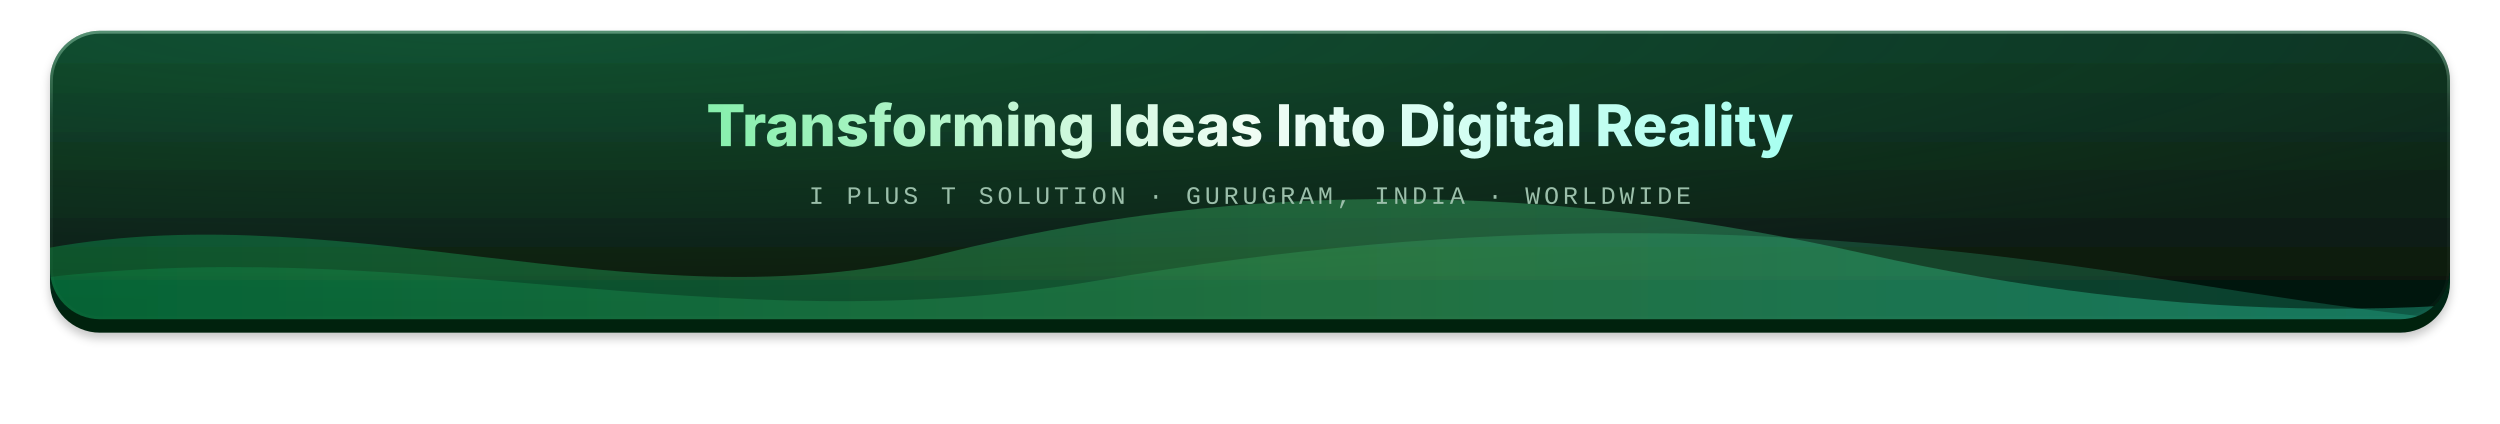
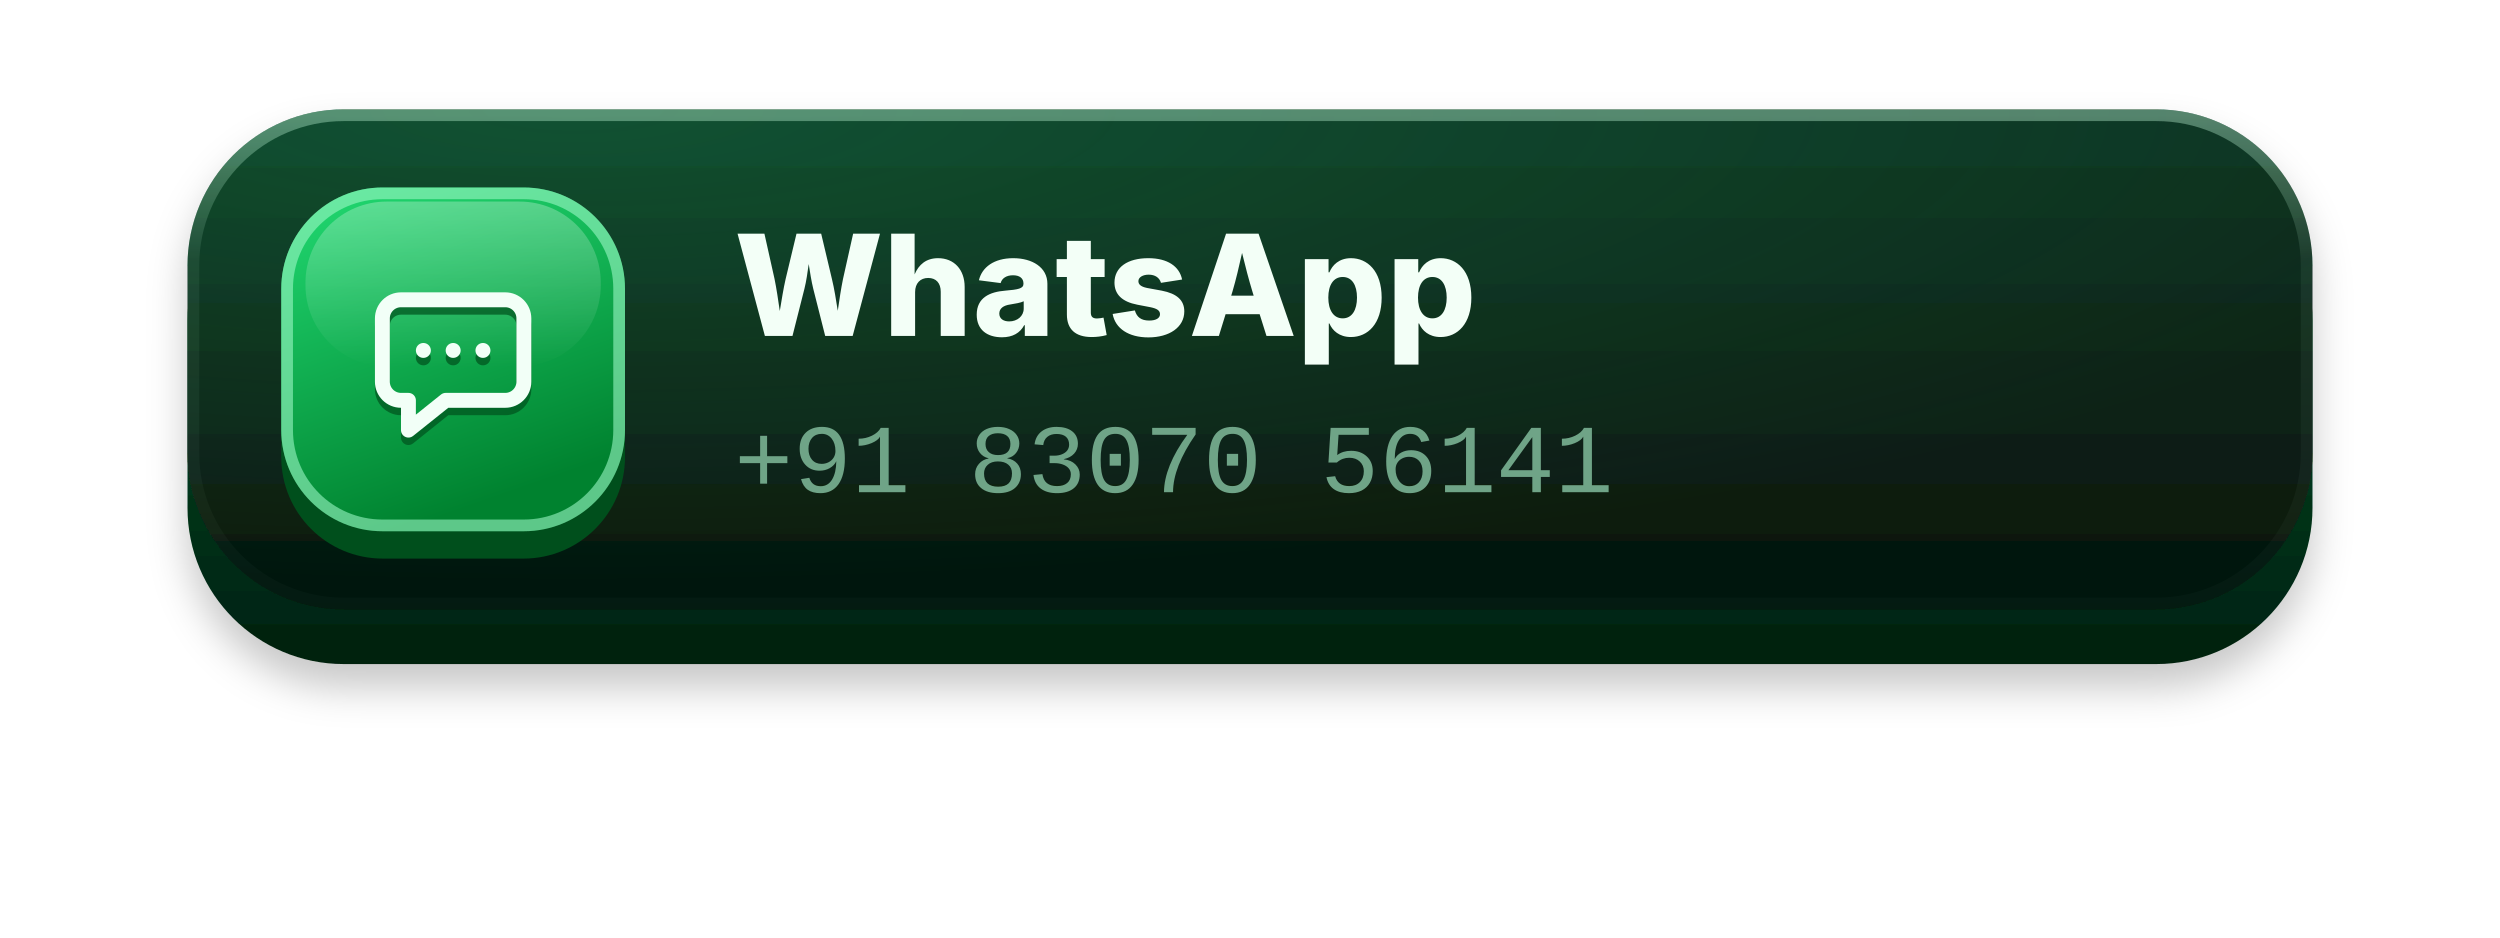
- <svg xmlns="http://www.w3.org/2000/svg" width="1300" height="220" viewBox="0 0 1300 220" role="img" aria-labelledby="t d">
+ <svg xmlns="http://www.w3.org/2000/svg" width="320" height="120" viewBox="0 0 320 120" role="img" aria-labelledby="t d">
  <defs>
    <filter id="sh" x="-15%" y="-15%" width="130%" height="160%">
      <feDropShadow dx="0" dy="10" stdDeviation="9" flood-color="#000" flood-opacity="0.30" />
      <feDropShadow dx="0" dy="3" stdDeviation="2.5" flood-color="#000" flood-opacity="0.22" />
    </filter>
    <linearGradient id="face" x1="0" y1="0" x2="0" y2="1">
      <stop offset="0" stop-color="#103322" />
      <stop offset="1" stop-color="#05150C" />
    </linearGradient>
    <linearGradient id="faceA" x1="0" y1="0" x2="0" y2="1">
      <stop offset="0" stop-color="#134A2C" />
      <stop offset="1" stop-color="#061C10" />
    </linearGradient>
    <linearGradient id="slab" x1="0" y1="0" x2="0" y2="1">
      <stop offset="0" stop-color="#0B5A2E" />
      <stop offset="1" stop-color="#03200F" />
    </linearGradient>
    <linearGradient id="edge" x1="0" y1="0" x2="0" y2="1">
      <stop offset="0" stop-color="#C9FFE0" stop-opacity="0.38" />
      <stop offset="0.3" stop-color="#C9FFE0" stop-opacity="0.07" />
      <stop offset="1" stop-color="#C9FFE0" stop-opacity="0.02" />
    </linearGradient>
    <radialGradient id="sheen" cx="0.18" cy="0" r="0.95">
      <stop offset="0" stop-color="#22E07D" stop-opacity="0.18" />
      <stop offset="1" stop-color="#22E07D" stop-opacity="0" />
    </radialGradient>
    <linearGradient id="tile" x1="0" y1="0" x2="0.35" y2="1">
      <stop offset="0" stop-color="#22DB73" />
      <stop offset="1" stop-color="#00822F" />
    </linearGradient>
    <linearGradient id="gloss" x1="0" y1="0" x2="0" y2="1">
      <stop offset="0" stop-color="#FFFFFF" stop-opacity="0.5" />
      <stop offset="1" stop-color="#FFFFFF" stop-opacity="0" />
    </linearGradient>
    <linearGradient id="num" x1="0" y1="0" x2="0" y2="1">
      <stop offset="0" stop-color="#F0FFF5" />
      <stop offset="1" stop-color="#22E07D" />
    </linearGradient>
    <linearGradient id="logoFg" x1="0" y1="0" x2="0" y2="1">
      <stop offset="0" stop-color="#E6FFEE" />
      <stop offset="1" stop-color="#82E7B0" />
    </linearGradient>
-     <clipPath id="fc">
-       <rect x="16" y="12" width="1248" height="150" rx="26" />
-     </clipPath>
-     <linearGradient id="w1" x1="0" y1="0" x2="1" y2="0">
-       <stop offset="0" stop-color="#0BBF64" />
-       <stop offset="0.5" stop-color="#4ADE80" />
-       <stop offset="1" stop-color="#26F2D6" />
-     </linearGradient>
-     <linearGradient id="txt" x1="0" y1="0" x2="1" y2="0">
-       <stop offset="0" stop-color="#86EFAC" />
-       <stop offset="0.5" stop-color="#F0FDF4" />
-       <stop offset="1" stop-color="#A7FFF0" />
-     </linearGradient>
  </defs>
  <style>
    .s { font-family: 'Segoe UI', Inter, -apple-system, BlinkMacSystemFont, 'Helvetica Neue', Helvetica, Arial, sans-serif; }
    .m { font-family: 'JetBrains Mono', 'SFMono-Regular', Menlo, Consolas, 'Liberation Mono', monospace; }
- 
-     .wave { animation: drift 9s ease-in-out infinite alternate; }
-     .wave2 { animation-duration: 13s; animation-direction: alternate-reverse; }
-     @keyframes drift { from { transform: translateX(0); } to { transform: translateX(-160px); } }
-     @media (prefers-reduced-motion: reduce) { .wave { animation: none; } }
  </style>
  <g transform="translate(10 4)">
    <g filter="url(#sh)">
-       <rect x="16" y="19" width="1248" height="150" rx="26" fill="url(#slab)" />
-       <rect x="16" y="12" width="1248" height="150" rx="26" fill="url(#face)" />
+       <rect x="14" y="17" width="272" height="64" rx="20" fill="url(#slab)" />
+       <rect x="14" y="10" width="272" height="64" rx="20" fill="url(#face)" />
    </g>
-     <rect x="16" y="12" width="1248" height="150" rx="26" fill="url(#sheen)" />
-     <rect x="16.75" y="12.75" width="1246.5" height="148.5" rx="25.25" fill="none" stroke="url(#edge)" stroke-width="1.5" />
-     <g clip-path="url(#fc)">
-       <g class="wave" opacity="0.32">
-         <path d="M0 128 C160 92 320 168 480 128 S800 92 960 128 S1280 168 1440 128 V180 H0 Z" fill="url(#w1)" />
-       </g>
-       <g class="wave wave2" opacity="0.2">
-         <path d="M0 142 C200 115 360 176 560 142 S920 110 1120 142 S1360 172 1440 148 V180 H0 Z" fill="url(#w1)" />
+     <rect x="14" y="10" width="272" height="64" rx="20" fill="url(#sheen)" />
+     <rect x="14.75" y="10.75" width="270.5" height="62.5" rx="19.25" fill="none" stroke="url(#edge)" stroke-width="1.5" />
+     <g transform="translate(26 20)">
+       <rect y="3.5" width="44" height="44" rx="13.0" fill="#004F1C" />
+       <rect width="44" height="44" rx="13.0" fill="url(#tile)" />
+       <rect x="3.1" y="1.8" width="37.8" height="21.1" rx="10.4" fill="url(#gloss)" opacity="0.55" />
+       <rect x=".75" y=".75" width="42.5" height="42.5" rx="12.2" fill="none" stroke="#9BF7C4" stroke-opacity="0.6" stroke-width="1.5" />
+       <g transform="translate(10.56 10.56) scale(0.9533)" fill="none" stroke="currentColor" stroke-width="2" stroke-linecap="round" stroke-linejoin="round">
+         <g transform="translate(0 1)" color="#00561F" opacity="0.75">
+           <path d="M5 4h14a2.5 2.5 0 0 1 2.5 2.5v8.5A2.5 2.5 0 0 1 19 17.5h-8l-5 4v-4H5A2.5 2.5 0 0 1 2.5 15V6.5A2.5 2.5 0 0 1 5 4z" />
+           <path d="M8 10.8h.01M12 10.8h.01M16 10.8h.01" />
+         </g>
+         <g color="#F2FFF7">
+           <path d="M5 4h14a2.5 2.5 0 0 1 2.5 2.5v8.5A2.5 2.5 0 0 1 19 17.5h-8l-5 4v-4H5A2.5 2.5 0 0 1 2.5 15V6.5A2.5 2.5 0 0 1 5 4z" />
+           <path d="M8 10.8h.01M12 10.8h.01M16 10.8h.01" />
+         </g>
      </g>
    </g>
-     <text class="s" x="640" y="72" text-anchor="middle" font-size="30" font-weight="800" fill="url(#txt)">Transforming Ideas Into Digital Reality</text>
-     <text class="m" x="640" y="102" text-anchor="middle" font-size="13" letter-spacing="2" fill="#9BBFAA">I PLUS T SOLUTION · GURUGRAM, INDIA · WORLDWIDE</text>
+     <text class="s" x="84" y="39" font-size="18" font-weight="800" fill="#F3FFF7">WhatsApp</text>
+     <text class="m" x="84" y="59" font-size="12.5" fill="#6FA487">+91 83070 56141</text>
  </g>
</svg>
